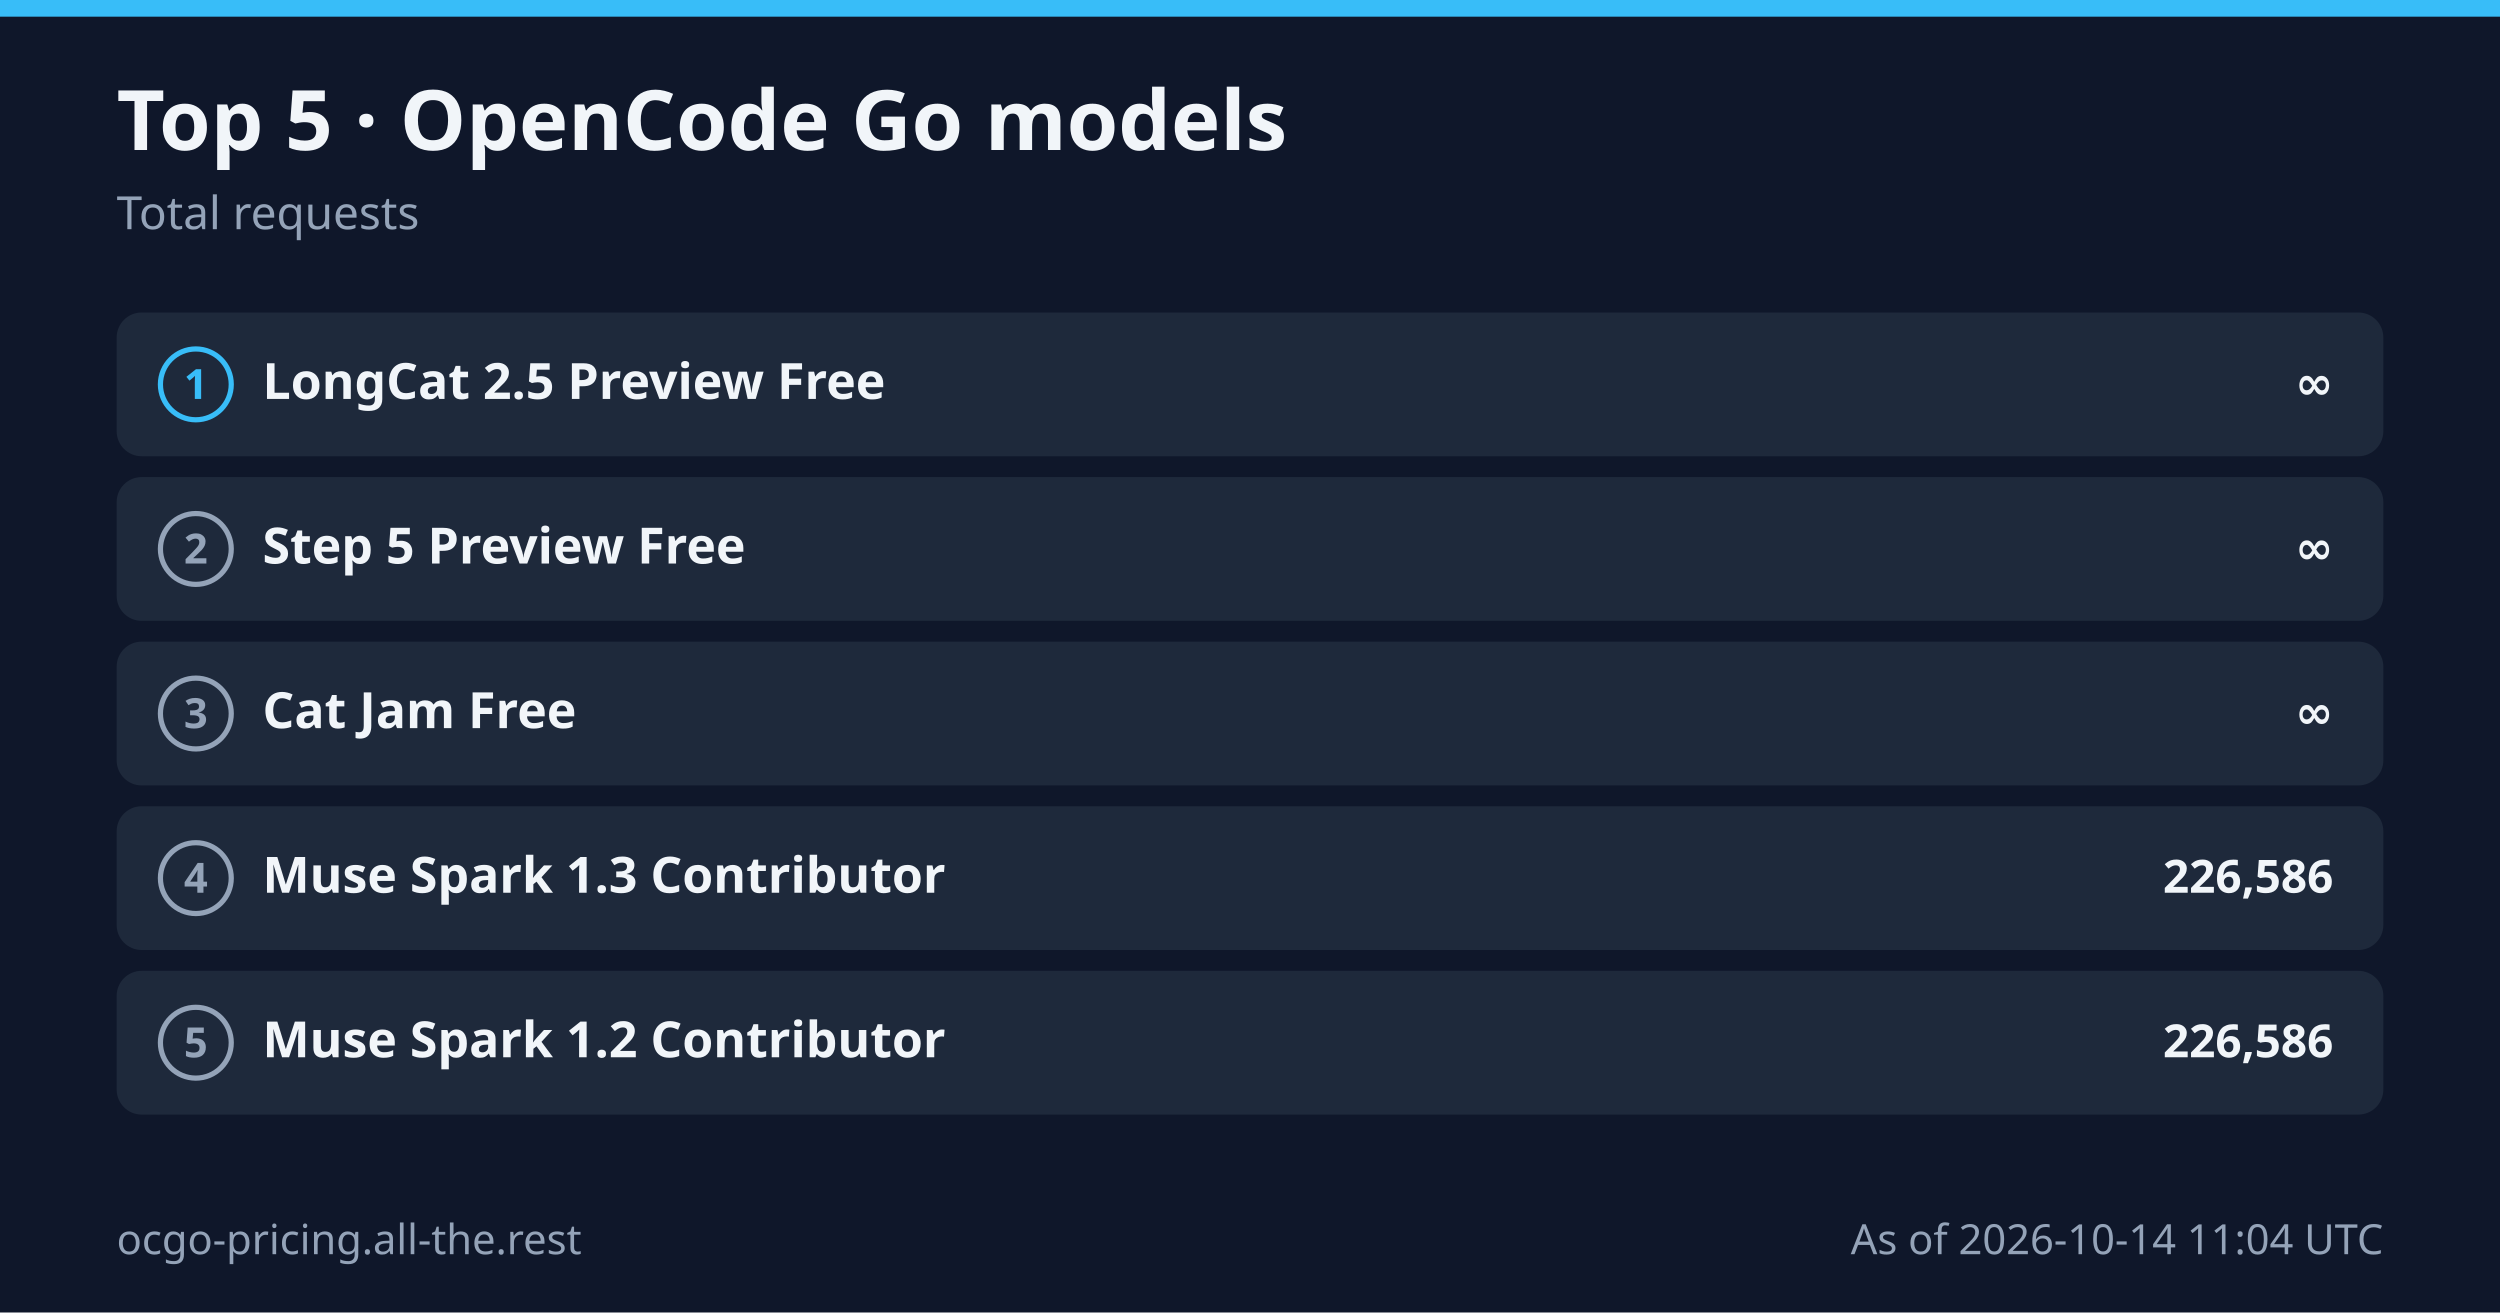
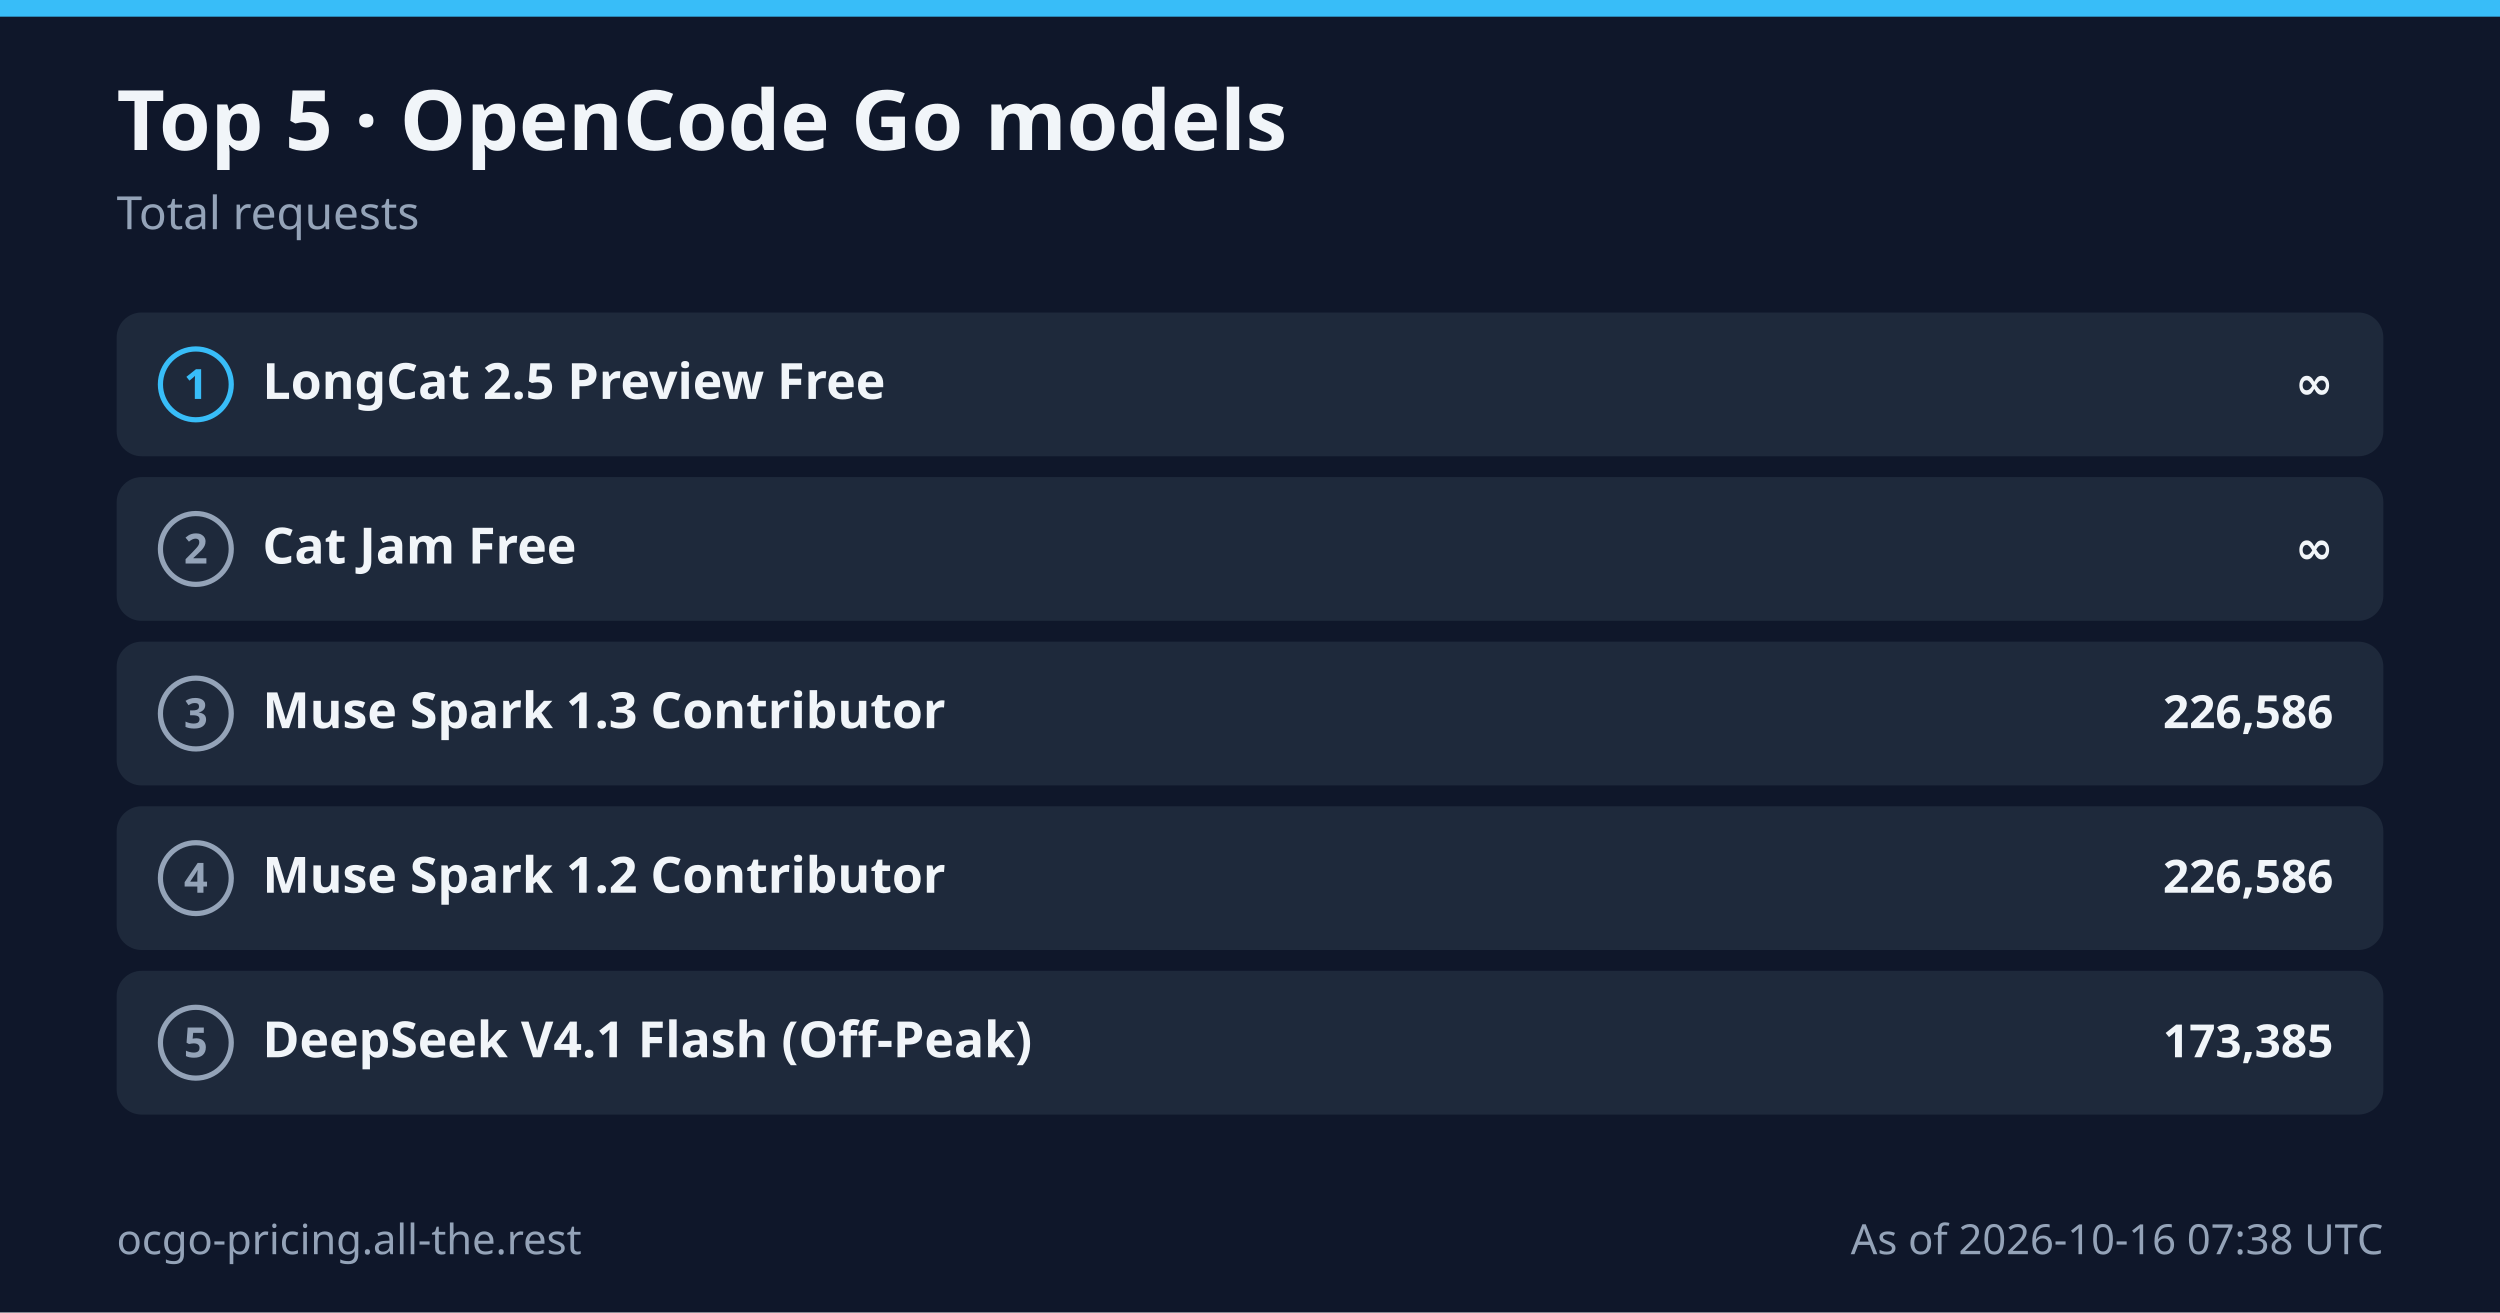
<svg xmlns="http://www.w3.org/2000/svg" width="1200" height="630" viewBox="0 0 1200 630" role="img" aria-label="Top 5 OpenCode Go models">
  <rect width="1200" height="630" fill="#0f172a" />
  <rect x="0" y="0" width="1200" height="8" fill="#38bdf8" />
  <text x="56" y="72" font-family="system-ui,sans-serif" font-size="40" font-weight="800" fill="#f1f5f9">Top 5 · OpenCode Go models</text>
  <text x="56" y="110" font-family="system-ui,sans-serif" font-size="22" fill="#94a3b8">Total requests</text>
  <g data-row="1">
    <rect x="56" y="150" width="1088" height="69" rx="12" fill="#1e293b" />
    <circle cx="94" cy="184.5" r="17" fill="none" stroke="#38bdf8" stroke-width="2.5" />
    <text x="94" y="191.5" text-anchor="middle" font-family="system-ui,sans-serif" font-size="20" font-weight="700" fill="#38bdf8">1</text>
    <text x="126" y="191.5" font-family="system-ui,sans-serif" font-size="24" font-weight="600" fill="#f1f5f9">LongCat 2.5 Preview Free</text>
    <text x="1120" y="191.5" text-anchor="end" font-family="system-ui,sans-serif" font-size="22" font-weight="700" fill="#f1f5f9">∞</text>
  </g>
  <g data-row="2">
    <rect x="56" y="229" width="1088" height="69" rx="12" fill="#1e293b" />
    <circle cx="94" cy="263.5" r="17" fill="none" stroke="#94a3b8" stroke-width="2.5" />
    <text x="94" y="270.5" text-anchor="middle" font-family="system-ui,sans-serif" font-size="20" font-weight="700" fill="#94a3b8">2</text>
-     <text x="126" y="270.5" font-family="system-ui,sans-serif" font-size="24" font-weight="600" fill="#f1f5f9">Step 5 Preview Free</text>
+     <text x="126" y="270.5" font-family="system-ui,sans-serif" font-size="24" font-weight="600" fill="#f1f5f9">Cat Jam Free</text>
    <text x="1120" y="270.5" text-anchor="end" font-family="system-ui,sans-serif" font-size="22" font-weight="700" fill="#f1f5f9">∞</text>
  </g>
  <g data-row="3">
    <rect x="56" y="308" width="1088" height="69" rx="12" fill="#1e293b" />
    <circle cx="94" cy="342.5" r="17" fill="none" stroke="#94a3b8" stroke-width="2.5" />
    <text x="94" y="349.5" text-anchor="middle" font-family="system-ui,sans-serif" font-size="20" font-weight="700" fill="#94a3b8">3</text>
-     <text x="126" y="349.5" font-family="system-ui,sans-serif" font-size="24" font-weight="600" fill="#f1f5f9">Cat Jam Free</text>
-     <text x="1120" y="349.5" text-anchor="end" font-family="system-ui,sans-serif" font-size="22" font-weight="700" fill="#f1f5f9">∞</text>
+     <text x="126" y="349.5" font-family="system-ui,sans-serif" font-size="24" font-weight="600" fill="#f1f5f9">Muse Spark 1.3 Contributor</text>
+     <text x="1120" y="349.5" text-anchor="end" font-family="system-ui,sans-serif" font-size="22" font-weight="700" fill="#f1f5f9">226,586</text>
  </g>
  <g data-row="4">
    <rect x="56" y="387" width="1088" height="69" rx="12" fill="#1e293b" />
    <circle cx="94" cy="421.5" r="17" fill="none" stroke="#94a3b8" stroke-width="2.5" />
    <text x="94" y="428.5" text-anchor="middle" font-family="system-ui,sans-serif" font-size="20" font-weight="700" fill="#94a3b8">4</text>
-     <text x="126" y="428.5" font-family="system-ui,sans-serif" font-size="24" font-weight="600" fill="#f1f5f9">Muse Spark 1.3 Contributor</text>
+     <text x="126" y="428.5" font-family="system-ui,sans-serif" font-size="24" font-weight="600" fill="#f1f5f9">Muse Spark 1.2 Contributor</text>
    <text x="1120" y="428.5" text-anchor="end" font-family="system-ui,sans-serif" font-size="22" font-weight="700" fill="#f1f5f9">226,586</text>
  </g>
  <g data-row="5">
    <rect x="56" y="466" width="1088" height="69" rx="12" fill="#1e293b" />
    <circle cx="94" cy="500.5" r="17" fill="none" stroke="#94a3b8" stroke-width="2.5" />
    <text x="94" y="507.5" text-anchor="middle" font-family="system-ui,sans-serif" font-size="20" font-weight="700" fill="#94a3b8">5</text>
-     <text x="126" y="507.5" font-family="system-ui,sans-serif" font-size="24" font-weight="600" fill="#f1f5f9">Muse Spark 1.2 Contributor</text>
-     <text x="1120" y="507.5" text-anchor="end" font-family="system-ui,sans-serif" font-size="22" font-weight="700" fill="#f1f5f9">226,586</text>
+     <text x="126" y="507.5" font-family="system-ui,sans-serif" font-size="24" font-weight="600" fill="#f1f5f9">DeepSeek V4.1 Flash (Off-Peak)</text>
+     <text x="1120" y="507.5" text-anchor="end" font-family="system-ui,sans-serif" font-size="22" font-weight="700" fill="#f1f5f9">173,385</text>
  </g>
  <text data-footer-left="1" x="56" y="602" font-family="system-ui,sans-serif" font-size="20" fill="#94a3b8">ocgo-pricing.all-the.rest</text>
-   <text data-footer-right="1" x="1144" y="602" text-anchor="end" font-family="system-ui,sans-serif" font-size="20" fill="#94a3b8">As of 2026-10-14 11:04 UTC</text>
+   <text data-footer-right="1" x="1144" y="602" text-anchor="end" font-family="system-ui,sans-serif" font-size="20" fill="#94a3b8">As of 2026-10-16 07:38 UTC</text>
</svg>
